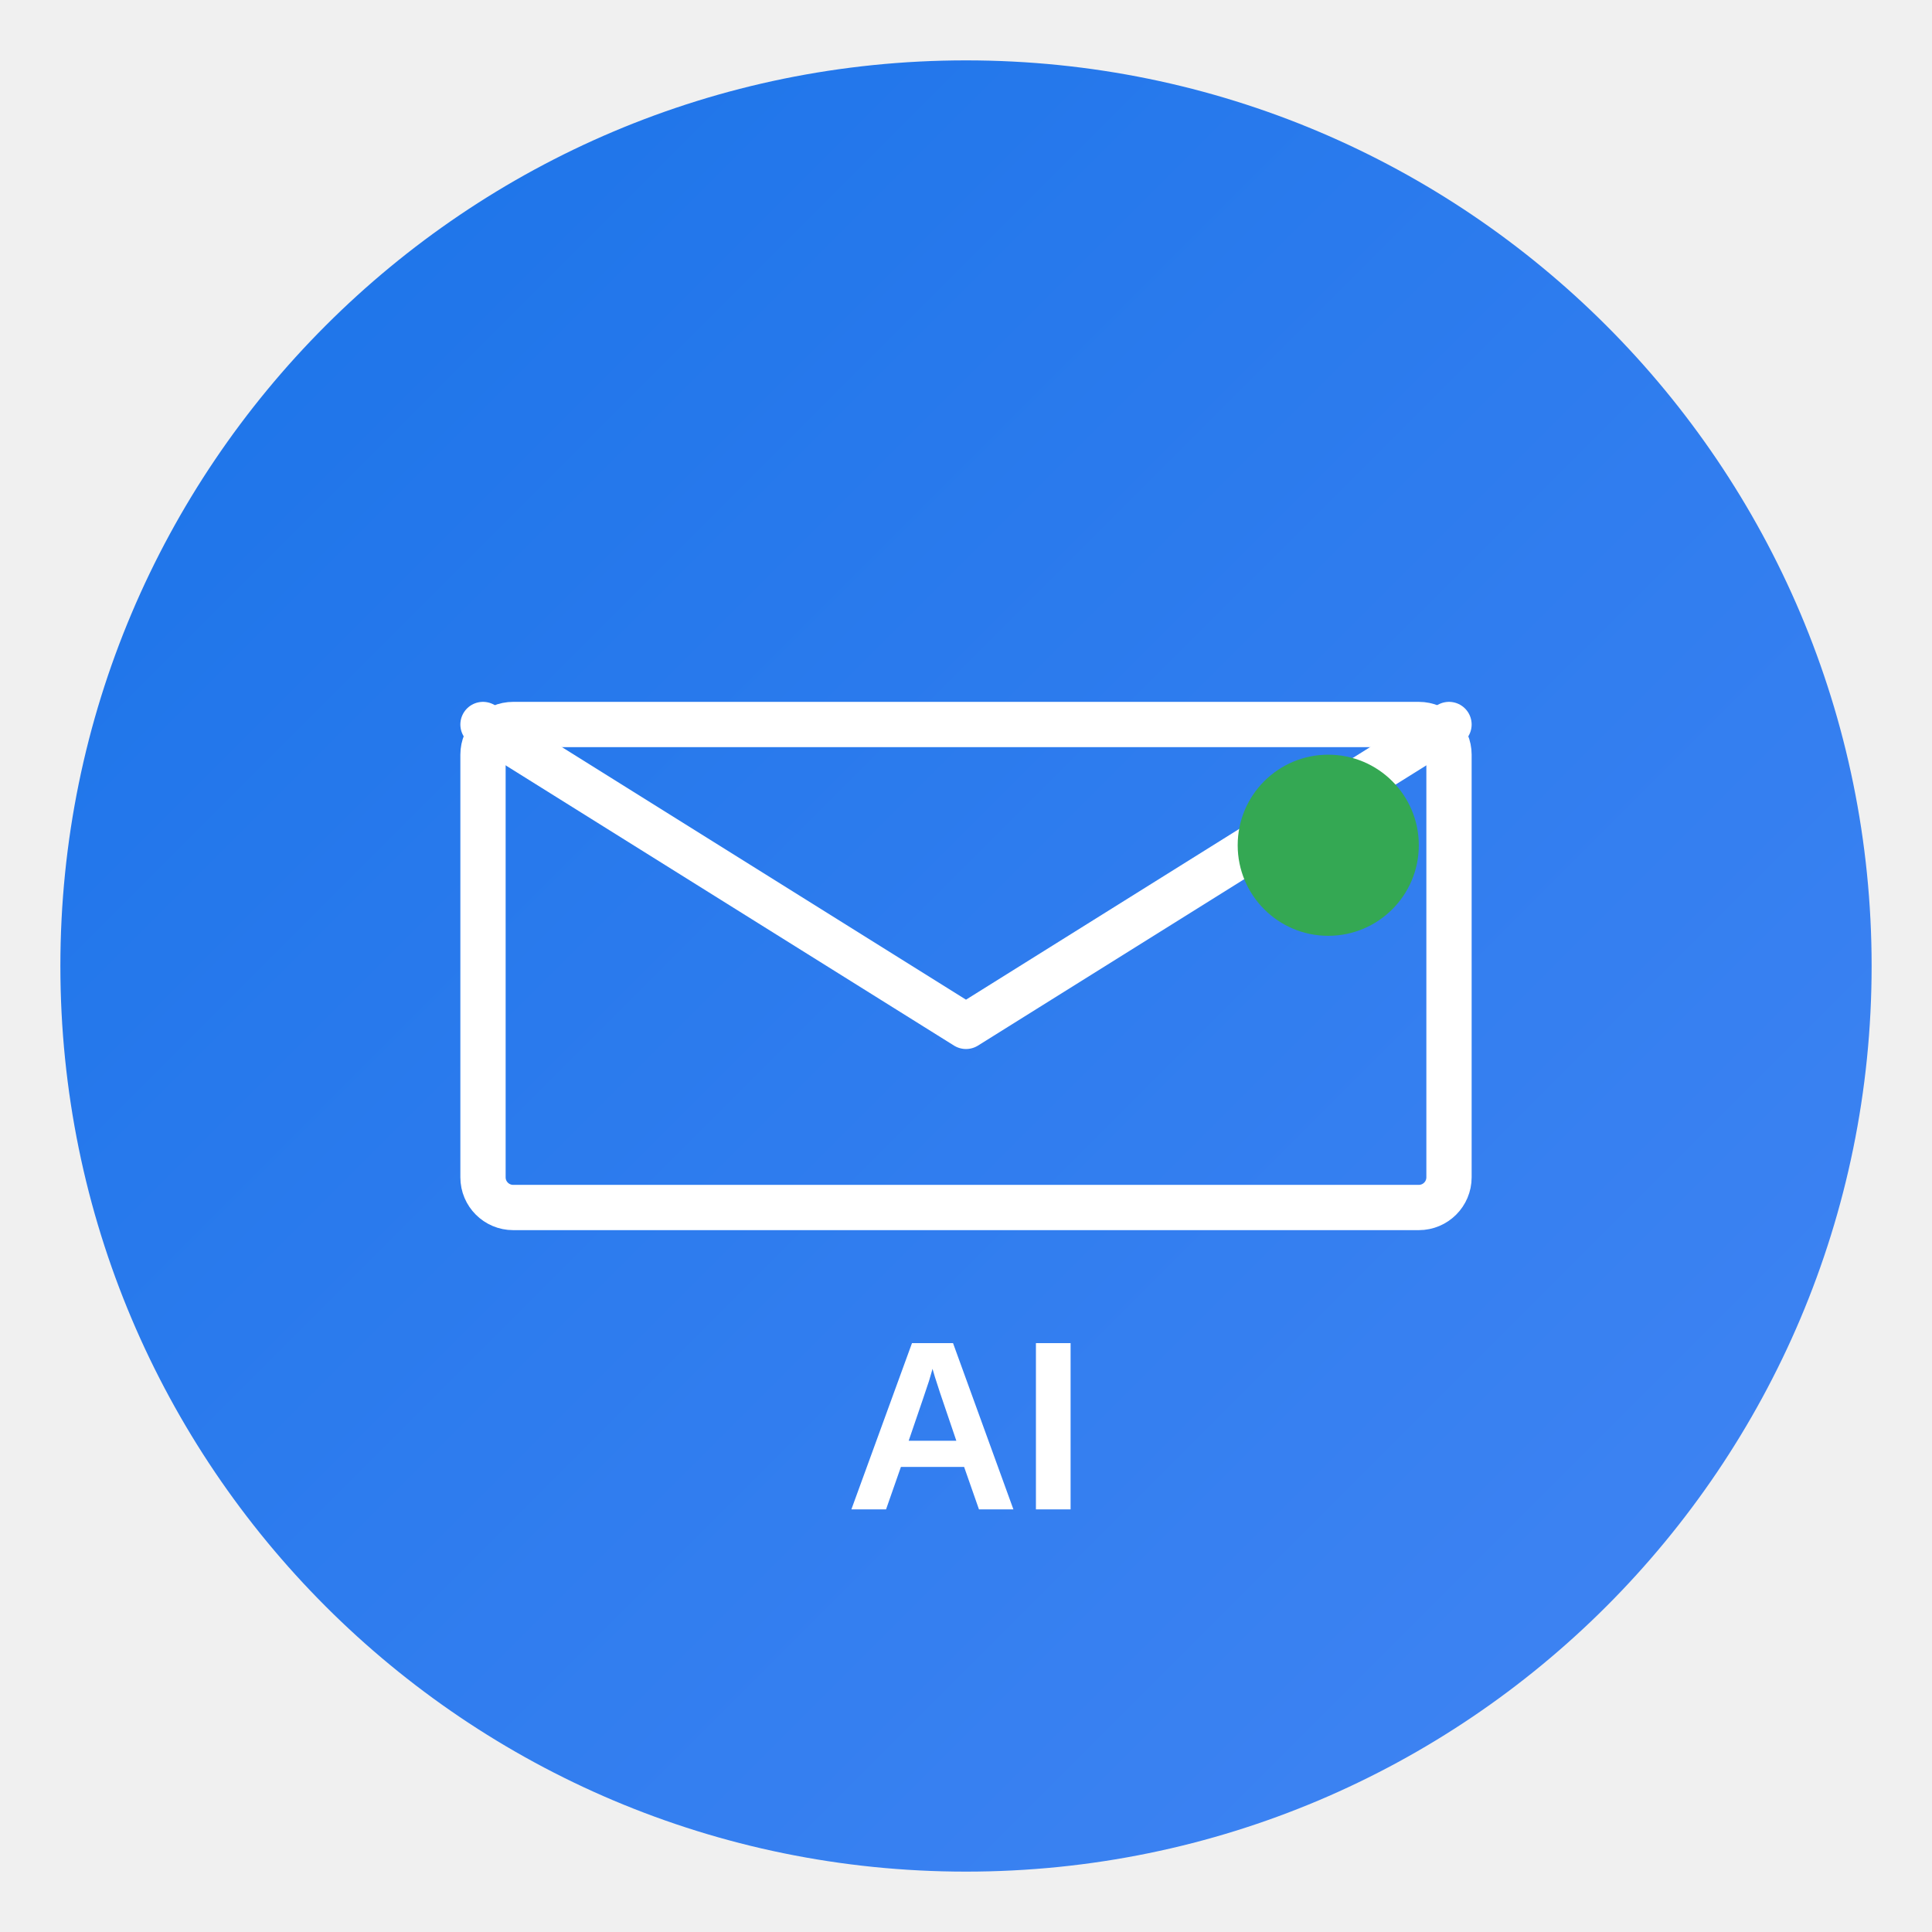
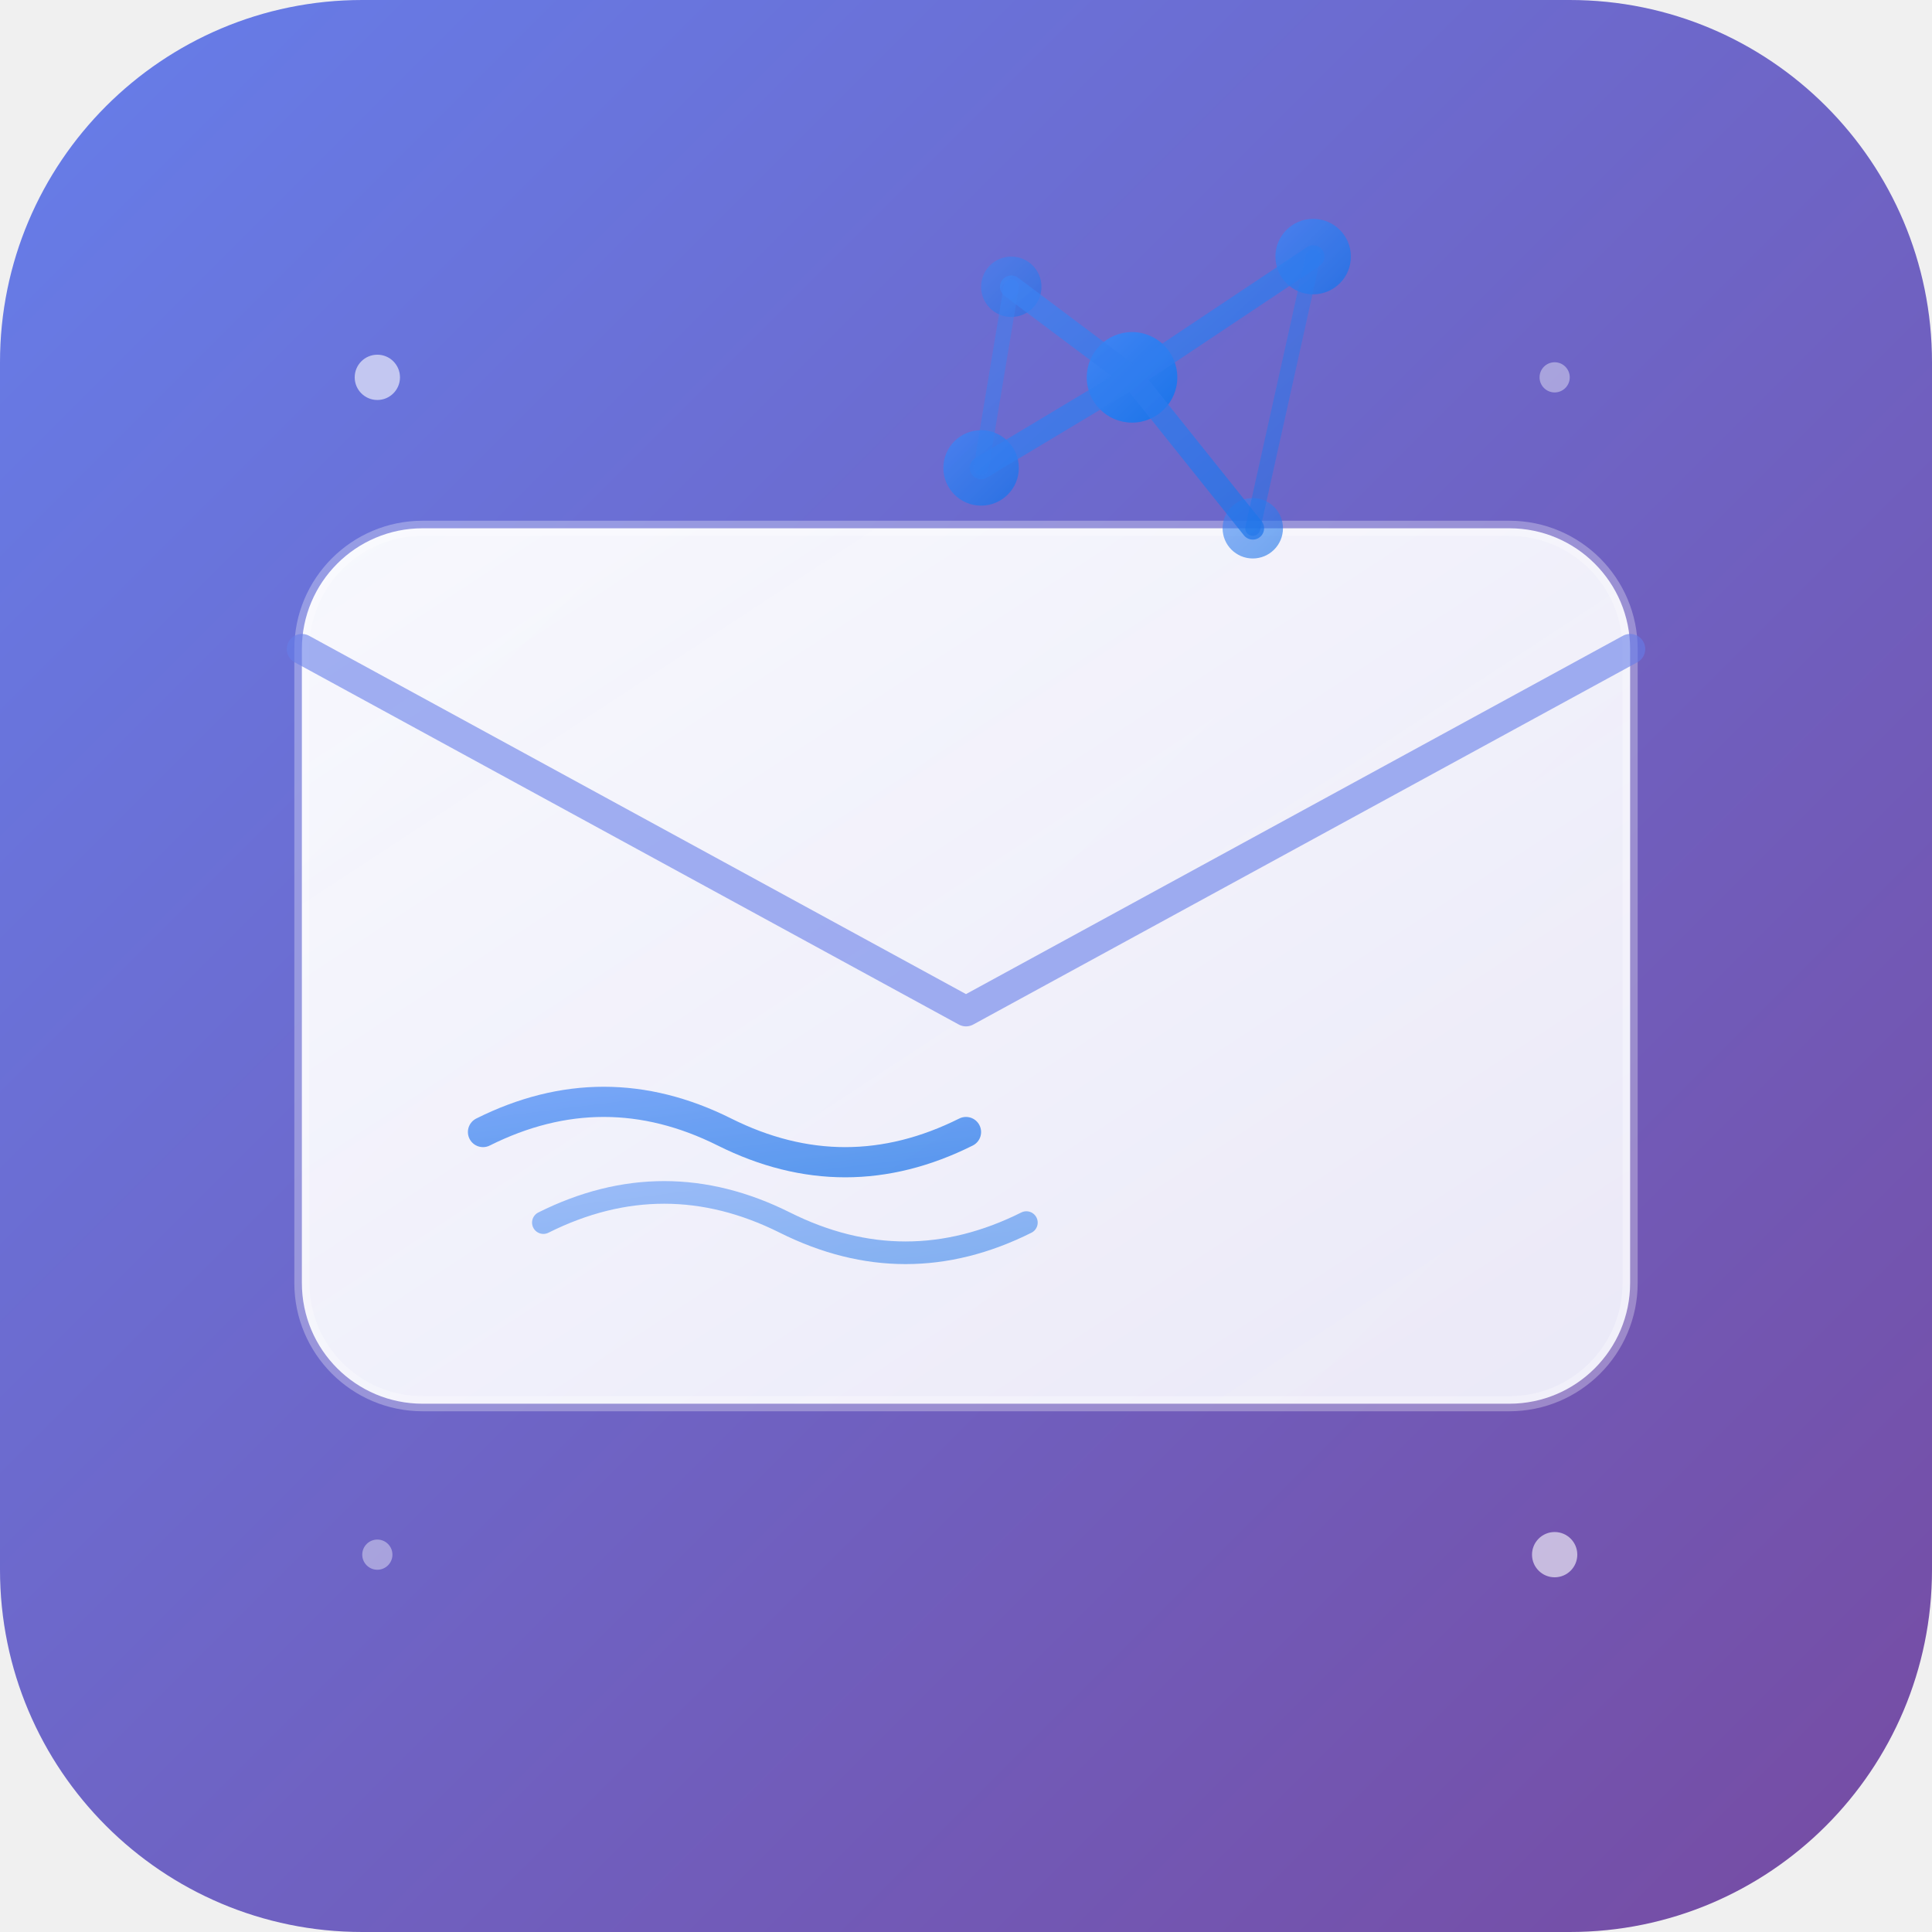
- <svg xmlns="http://www.w3.org/2000/svg" width="128" height="128" viewBox="0 0 128 128">
+ <svg xmlns="http://www.w3.org/2000/svg" width="128" height="128" viewBox="0 0 128 128" fill="none">
  <defs>
    <linearGradient id="bgGradient" x1="0%" y1="0%" x2="100%" y2="100%">
-       <stop offset="0%" style="stop-color:#1a73e8;stop-opacity:1" />
-       <stop offset="100%" style="stop-color:#4285f4;stop-opacity:1" />
+       <stop offset="0%" style="stop-color:#667eea;stop-opacity:1" />
+       <stop offset="100%" style="stop-color:#764ba2;stop-opacity:1" />
+     </linearGradient>
+     <linearGradient id="emailGradient" x1="0%" y1="0%" x2="100%" y2="100%">
+       <stop offset="0%" style="stop-color:#ffffff;stop-opacity:0.95" />
+       <stop offset="100%" style="stop-color:#f8f9ff;stop-opacity:0.9" />
+     </linearGradient>
+     <linearGradient id="aiGradient" x1="0%" y1="0%" x2="100%" y2="100%">
+       <stop offset="0%" style="stop-color:#4285f4;stop-opacity:1" />
+       <stop offset="100%" style="stop-color:#1a73e8;stop-opacity:1" />
    </linearGradient>
  </defs>
-   <circle cx="64" cy="64" r="60" fill="url(#bgGradient)" stroke="none" />
-   <rect x="32" y="48" width="64" height="32" fill="none" stroke="white" stroke-width="3" rx="2" />
-   <path d="M32 48 L64 68 L96 48" fill="none" stroke="white" stroke-width="3" stroke-linecap="round" stroke-linejoin="round" />
-   <circle cx="88" cy="56" r="6" fill="#34a853" />
-   <text x="64" y="100" font-family="Arial, sans-serif" font-size="16" font-weight="bold" text-anchor="middle" fill="white">AI</text>
+   <rect width="128" height="128" rx="24" ry="24" fill="url(#bgGradient)" />
+   <rect x="20" y="35" width="88" height="58" rx="8" ry="8" fill="url(#emailGradient)" stroke="rgba(255,255,255,0.3)" stroke-width="1" />
+   <path d="M20 43 L64 67 L108 43" stroke="rgba(102,126,234,0.6)" stroke-width="2" fill="none" stroke-linecap="round" stroke-linejoin="round" />
+   <g transform="translate(75, 25)">
+     <circle cx="0" cy="0" r="3" fill="url(#aiGradient)" />
+     <circle cx="12" cy="-8" r="2.5" fill="url(#aiGradient)" opacity="0.8" />
+     <circle cx="-10" cy="6" r="2.5" fill="url(#aiGradient)" opacity="0.8" />
+     <circle cx="8" cy="10" r="2" fill="url(#aiGradient)" opacity="0.6" />
+     <circle cx="-8" cy="-6" r="2" fill="url(#aiGradient)" opacity="0.6" />
+     <path d="M0 0 L12 -8 M0 0 L-10 6 M0 0 L8 10 M0 0 L-8 -6" stroke="url(#aiGradient)" stroke-width="1.5" opacity="0.7" stroke-linecap="round" />
+     <path d="M12 -8 L8 10 M-10 6 L-8 -6" stroke="url(#aiGradient)" stroke-width="1" opacity="0.5" stroke-linecap="round" />
+   </g>
+   <g transform="translate(32, 75)">
+     <path d="M0 0 Q8 -4 16 0 Q24 4 32 0" stroke="url(#aiGradient)" stroke-width="2" fill="none" opacity="0.7" stroke-linecap="round" />
+     <path d="M4 6 Q12 2 20 6 Q28 10 36 6" stroke="url(#aiGradient)" stroke-width="1.5" fill="none" opacity="0.5" stroke-linecap="round" />
+   </g>
+   <circle cx="25" cy="25" r="1.5" fill="rgba(255,255,255,0.6)" />
+   <circle cx="103" cy="103" r="1.5" fill="rgba(255,255,255,0.6)" />
+   <circle cx="103" cy="25" r="1" fill="rgba(255,255,255,0.4)" />
+   <circle cx="25" cy="103" r="1" fill="rgba(255,255,255,0.4)" />
</svg>
